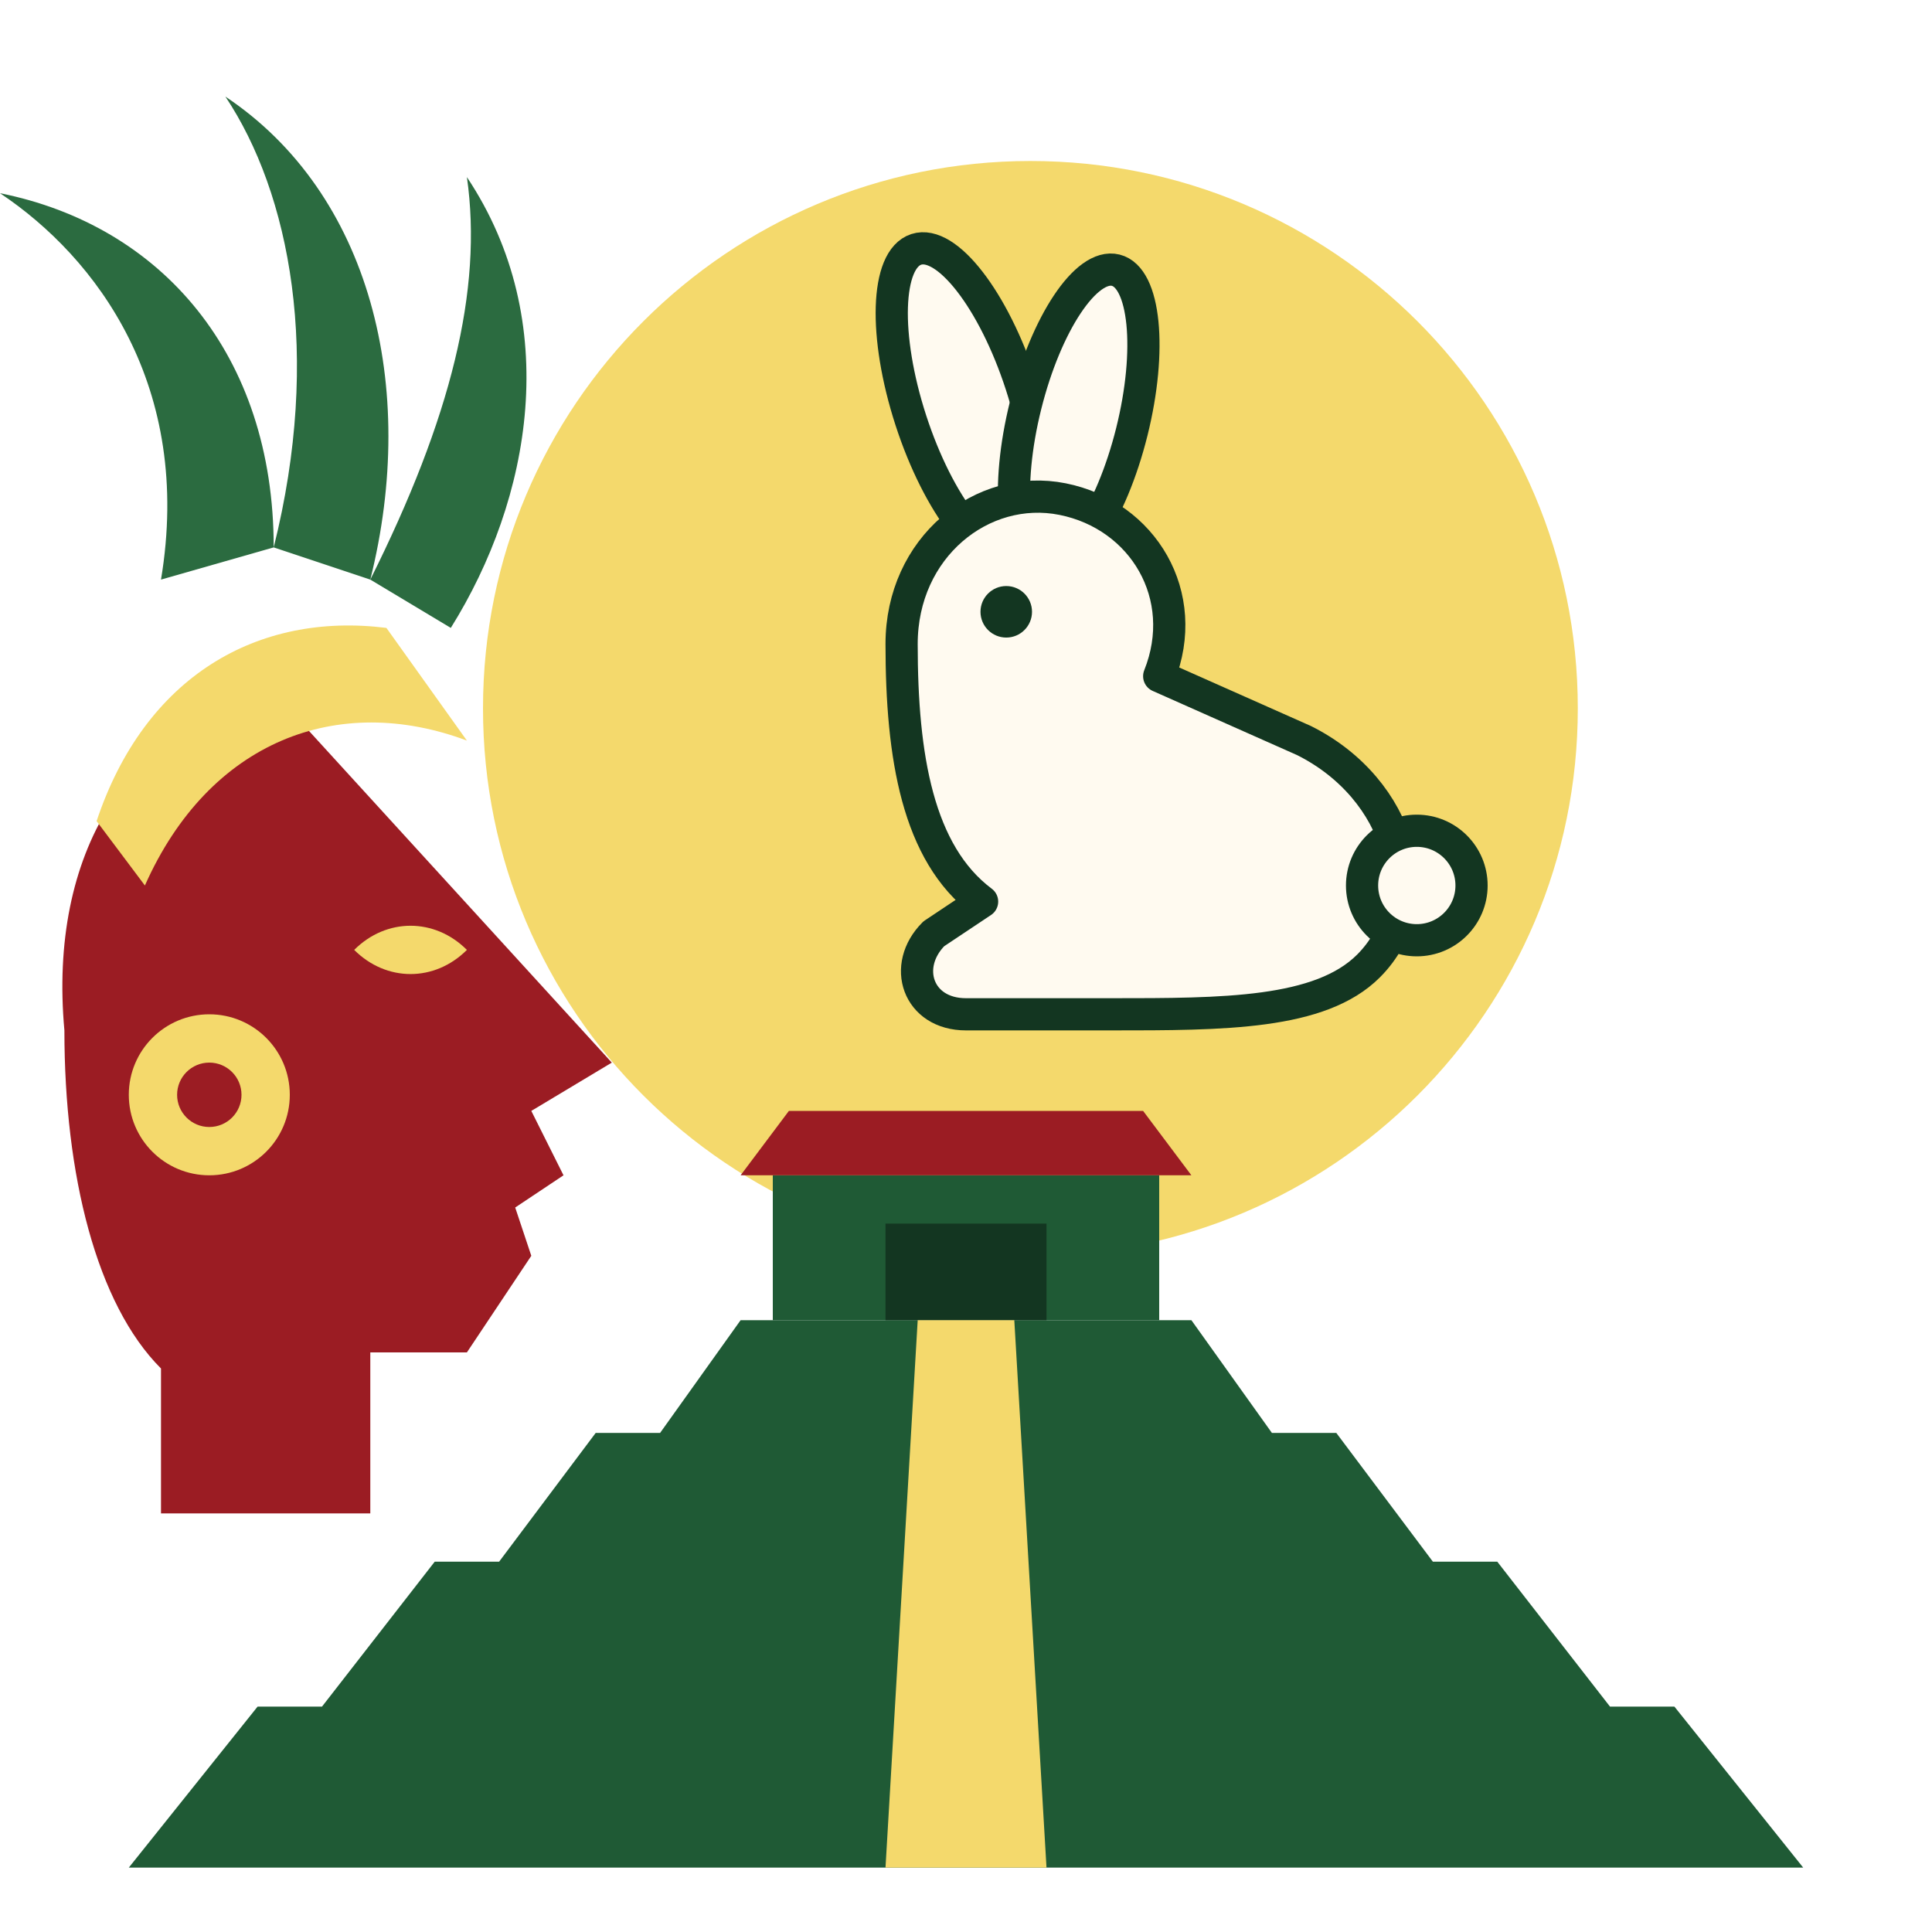
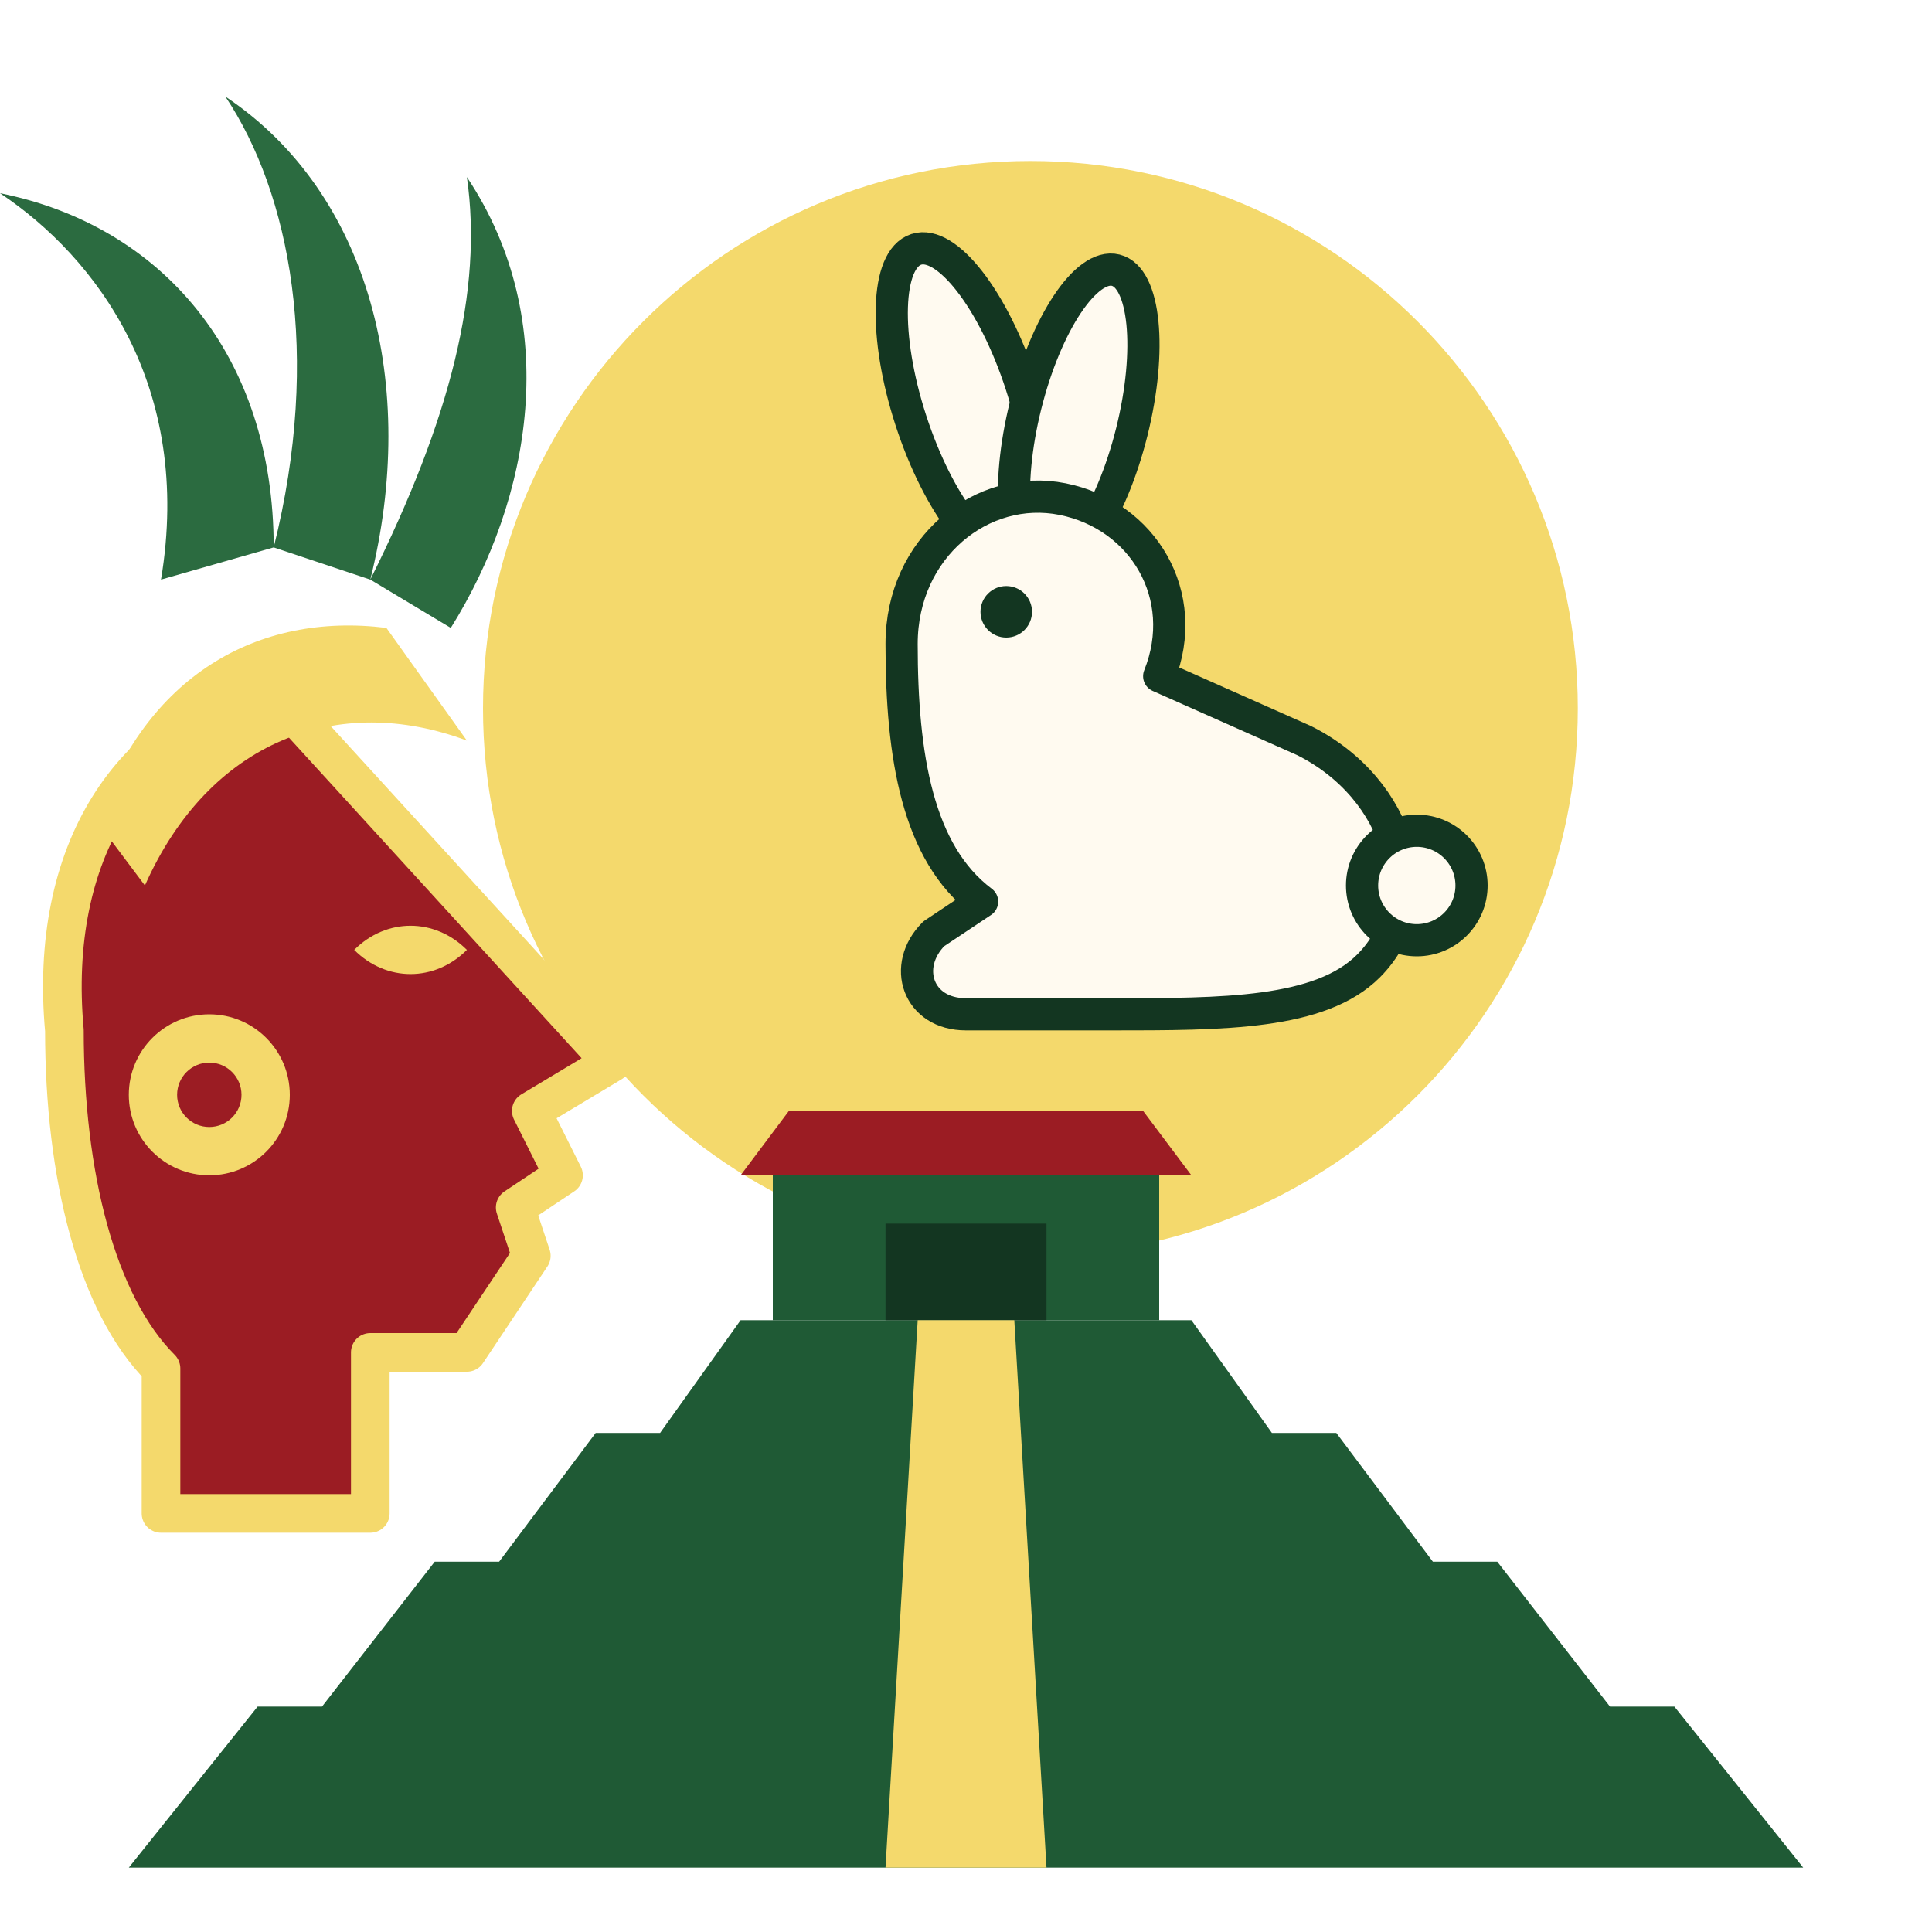
<svg xmlns="http://www.w3.org/2000/svg" viewBox="0 0 120 120" role="img" aria-labelledby="t">
  <circle cx="64" cy="44" r="34" fill="#f4d96c" />
  <g fill="#fffaf0" stroke="#133621" stroke-width="2" stroke-linejoin="round">
    <ellipse cx="60" cy="25" rx="3.6" ry="10" transform="rotate(-18 60 25)" />
    <ellipse cx="67" cy="26" rx="3.4" ry="9.5" transform="rotate(14 67 26)" />
    <path d="M56 40c0-6 5-10 10-9 5 1 8 6 6 11l9 4c6 3 8 10 4 14-3 3-9 3-16 3h-9c-3 0-4-3-2-5l3-2c-4-3-5-9-5-16z" />
    <circle cx="88" cy="55" r="3.4" />
  </g>
  <circle cx="62.5" cy="38" r="1.6" fill="#133621" />
  <path d="M8 116h104l-8-10H16zM20 106h80l-7-9H27zM31 97h58l-6-8H37zM41 89h38l-5-7H46z" fill="#1f5a35" />
  <path d="M48 82h24v-9H48z" fill="#1f5a35" />
  <path d="M55 82h10v-6h-10z" fill="#133621" />
  <path d="M46 73h28l-3-4H49z" fill="#9b1c23" />
  <path d="M55 116h10l-2-34h-6z" fill="#f4d96c" />
  <g transform="translate(2 44)">
    <path d="M8 -8C10 -20 4 -28 -2 -32 8 -30 15 -22 15 -10M15 -10C18 -22 16 -32 12 -38 21 -32 24 -20 21 -8M21 -8C26 -18 28 -26 27 -33 33 -24 31 -13 26 -5" fill="#2b6b40" />
-     <path d="M2 20C1 9 6 1 15 -1l21 23-5 3 2 4-3 2 1 3-4 6h-6v10H8v-9C4 37 2 29 2 20z" fill="#9b1c23" />
+     <path d="M2 20C1 9 6 1 15 -1l21 23-5 3 2 4-3 2 1 3-4 6h-6v10H8v-9C4 37 2 29 2 20z" fill="#9b1c23" stroke="#f4d96c" stroke-width="2.4" stroke-linejoin="round" />
    <path d="M4 7C7 -2 14 -6 22 -5l5 7C19 -1 11 2 7 11z" fill="#f4d96c" />
    <path d="M20 15c2-2 5-2 7 0-2 2-5 2-7 0z" fill="#f4d96c" />
    <circle cx="11" cy="24" r="5" fill="#f4d96c" />
    <circle cx="11" cy="24" r="2" fill="#9b1c23" />
  </g>
</svg>
